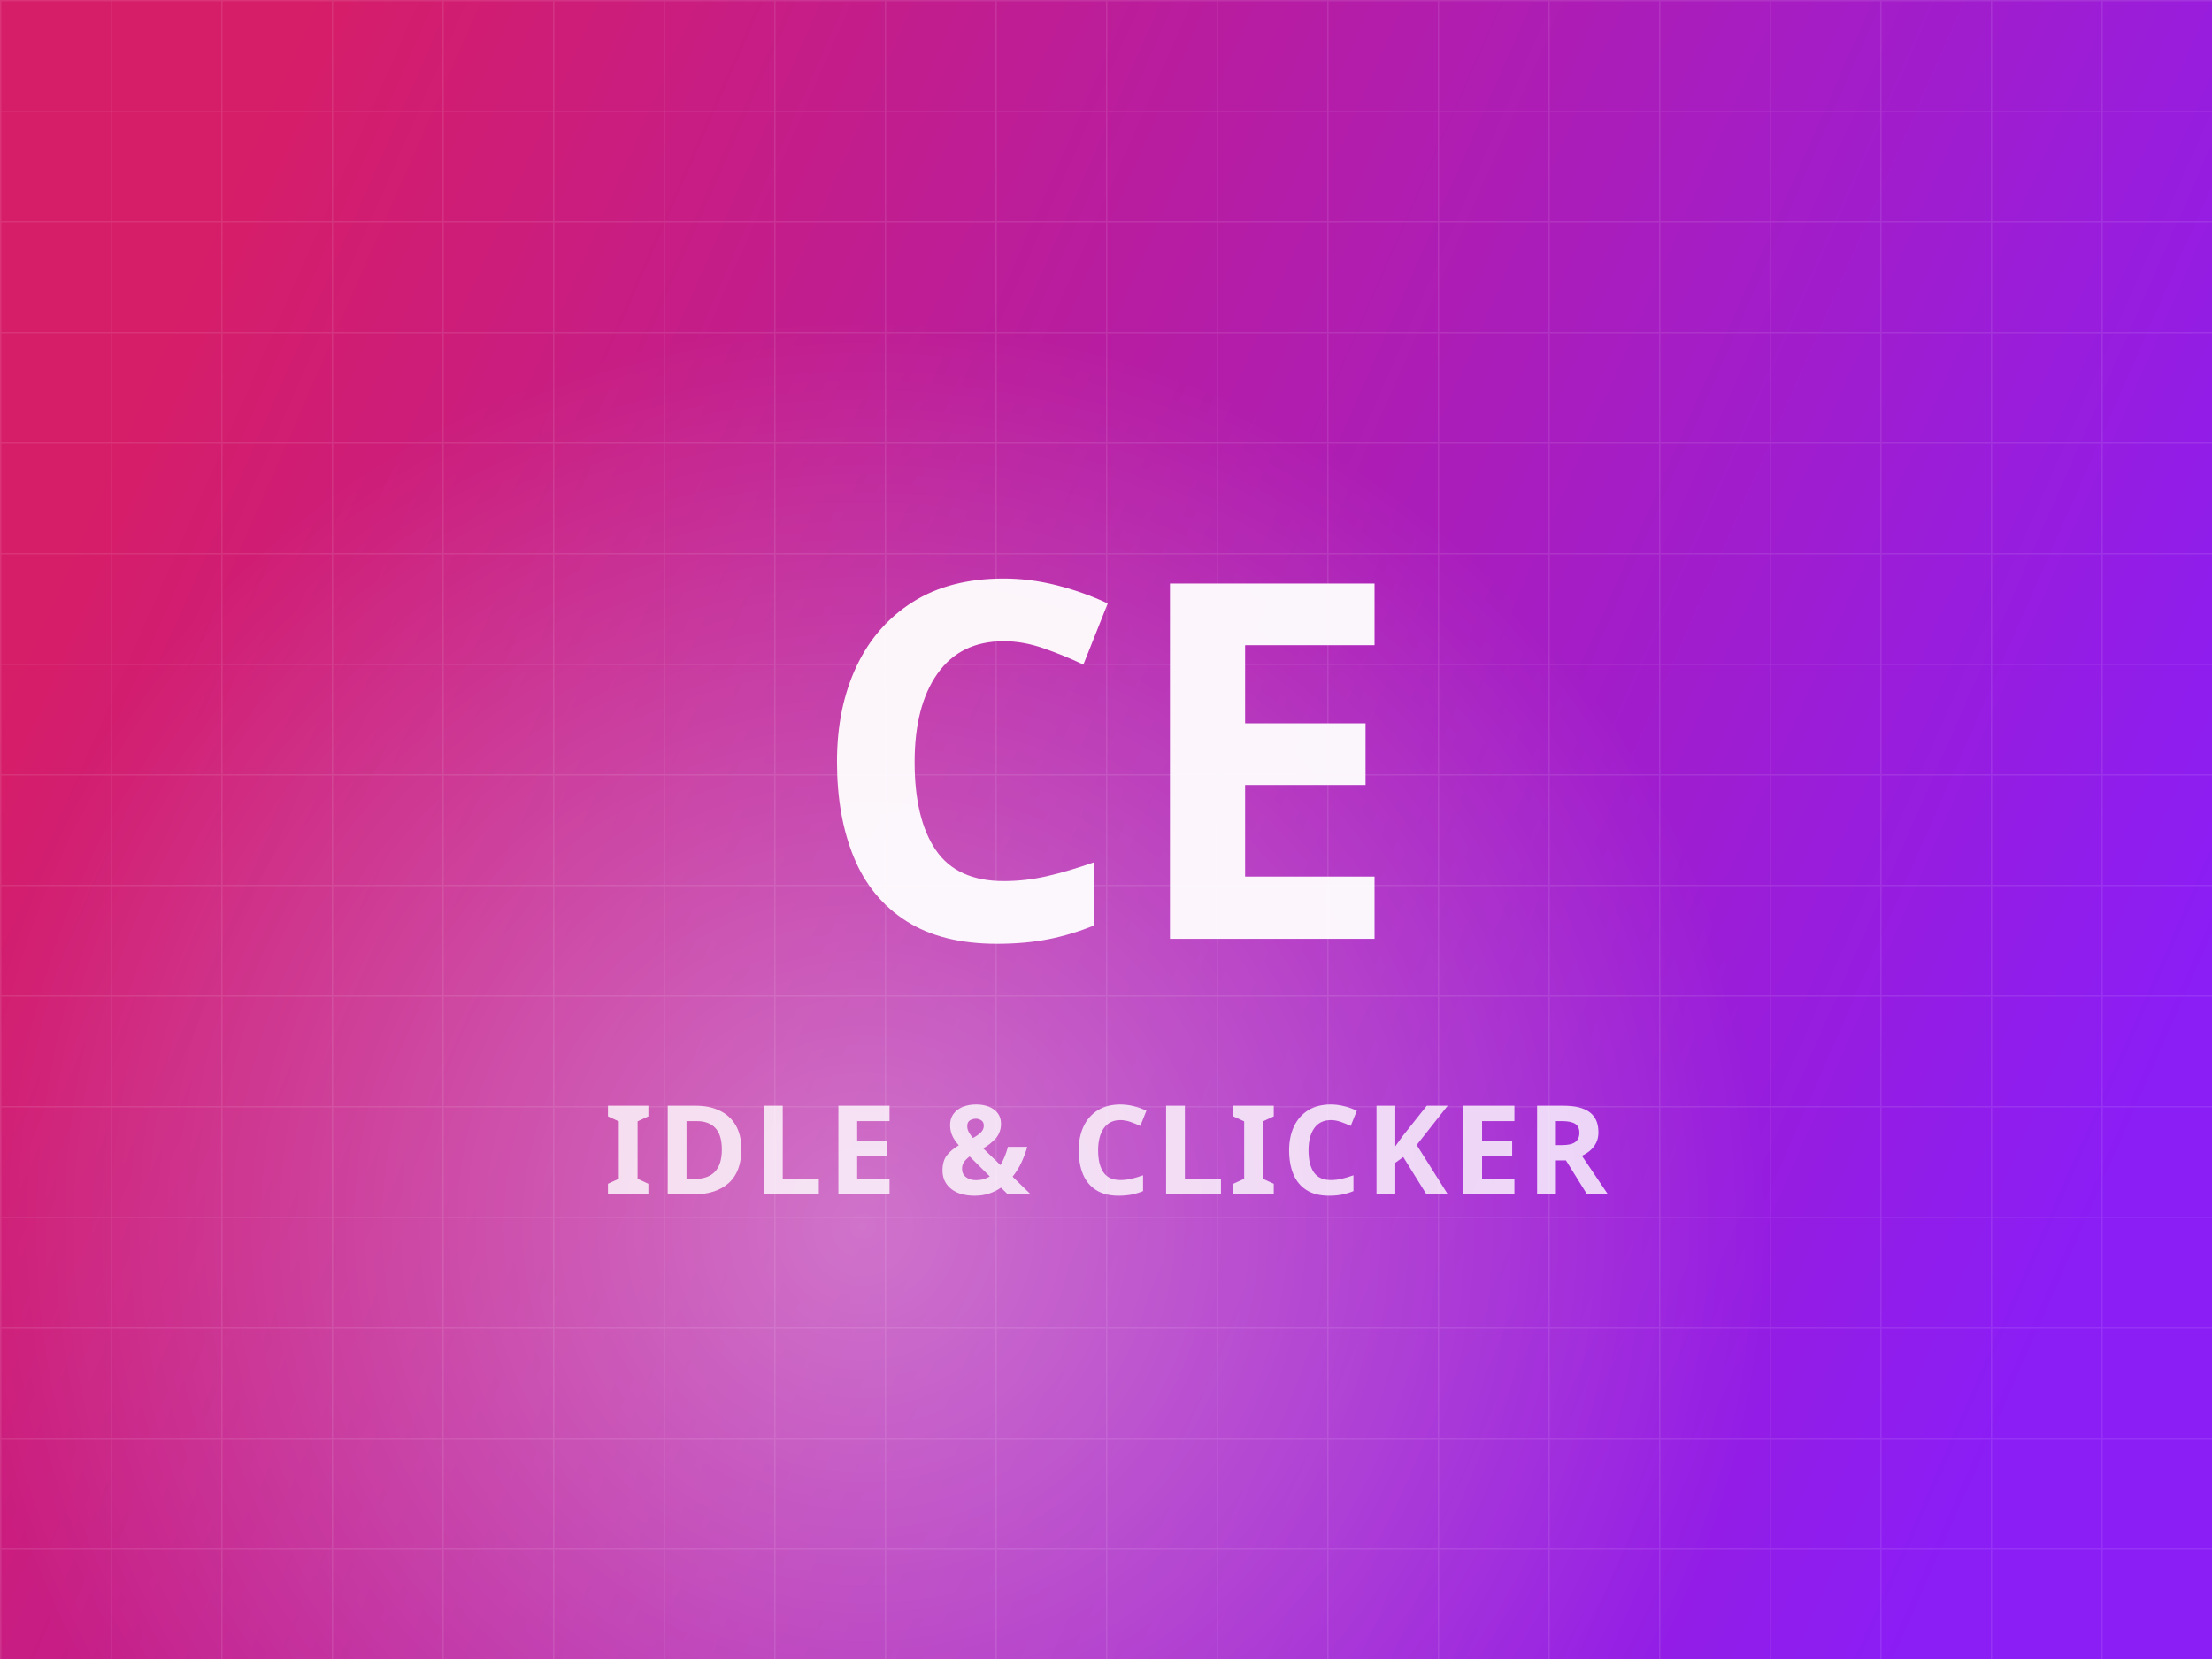
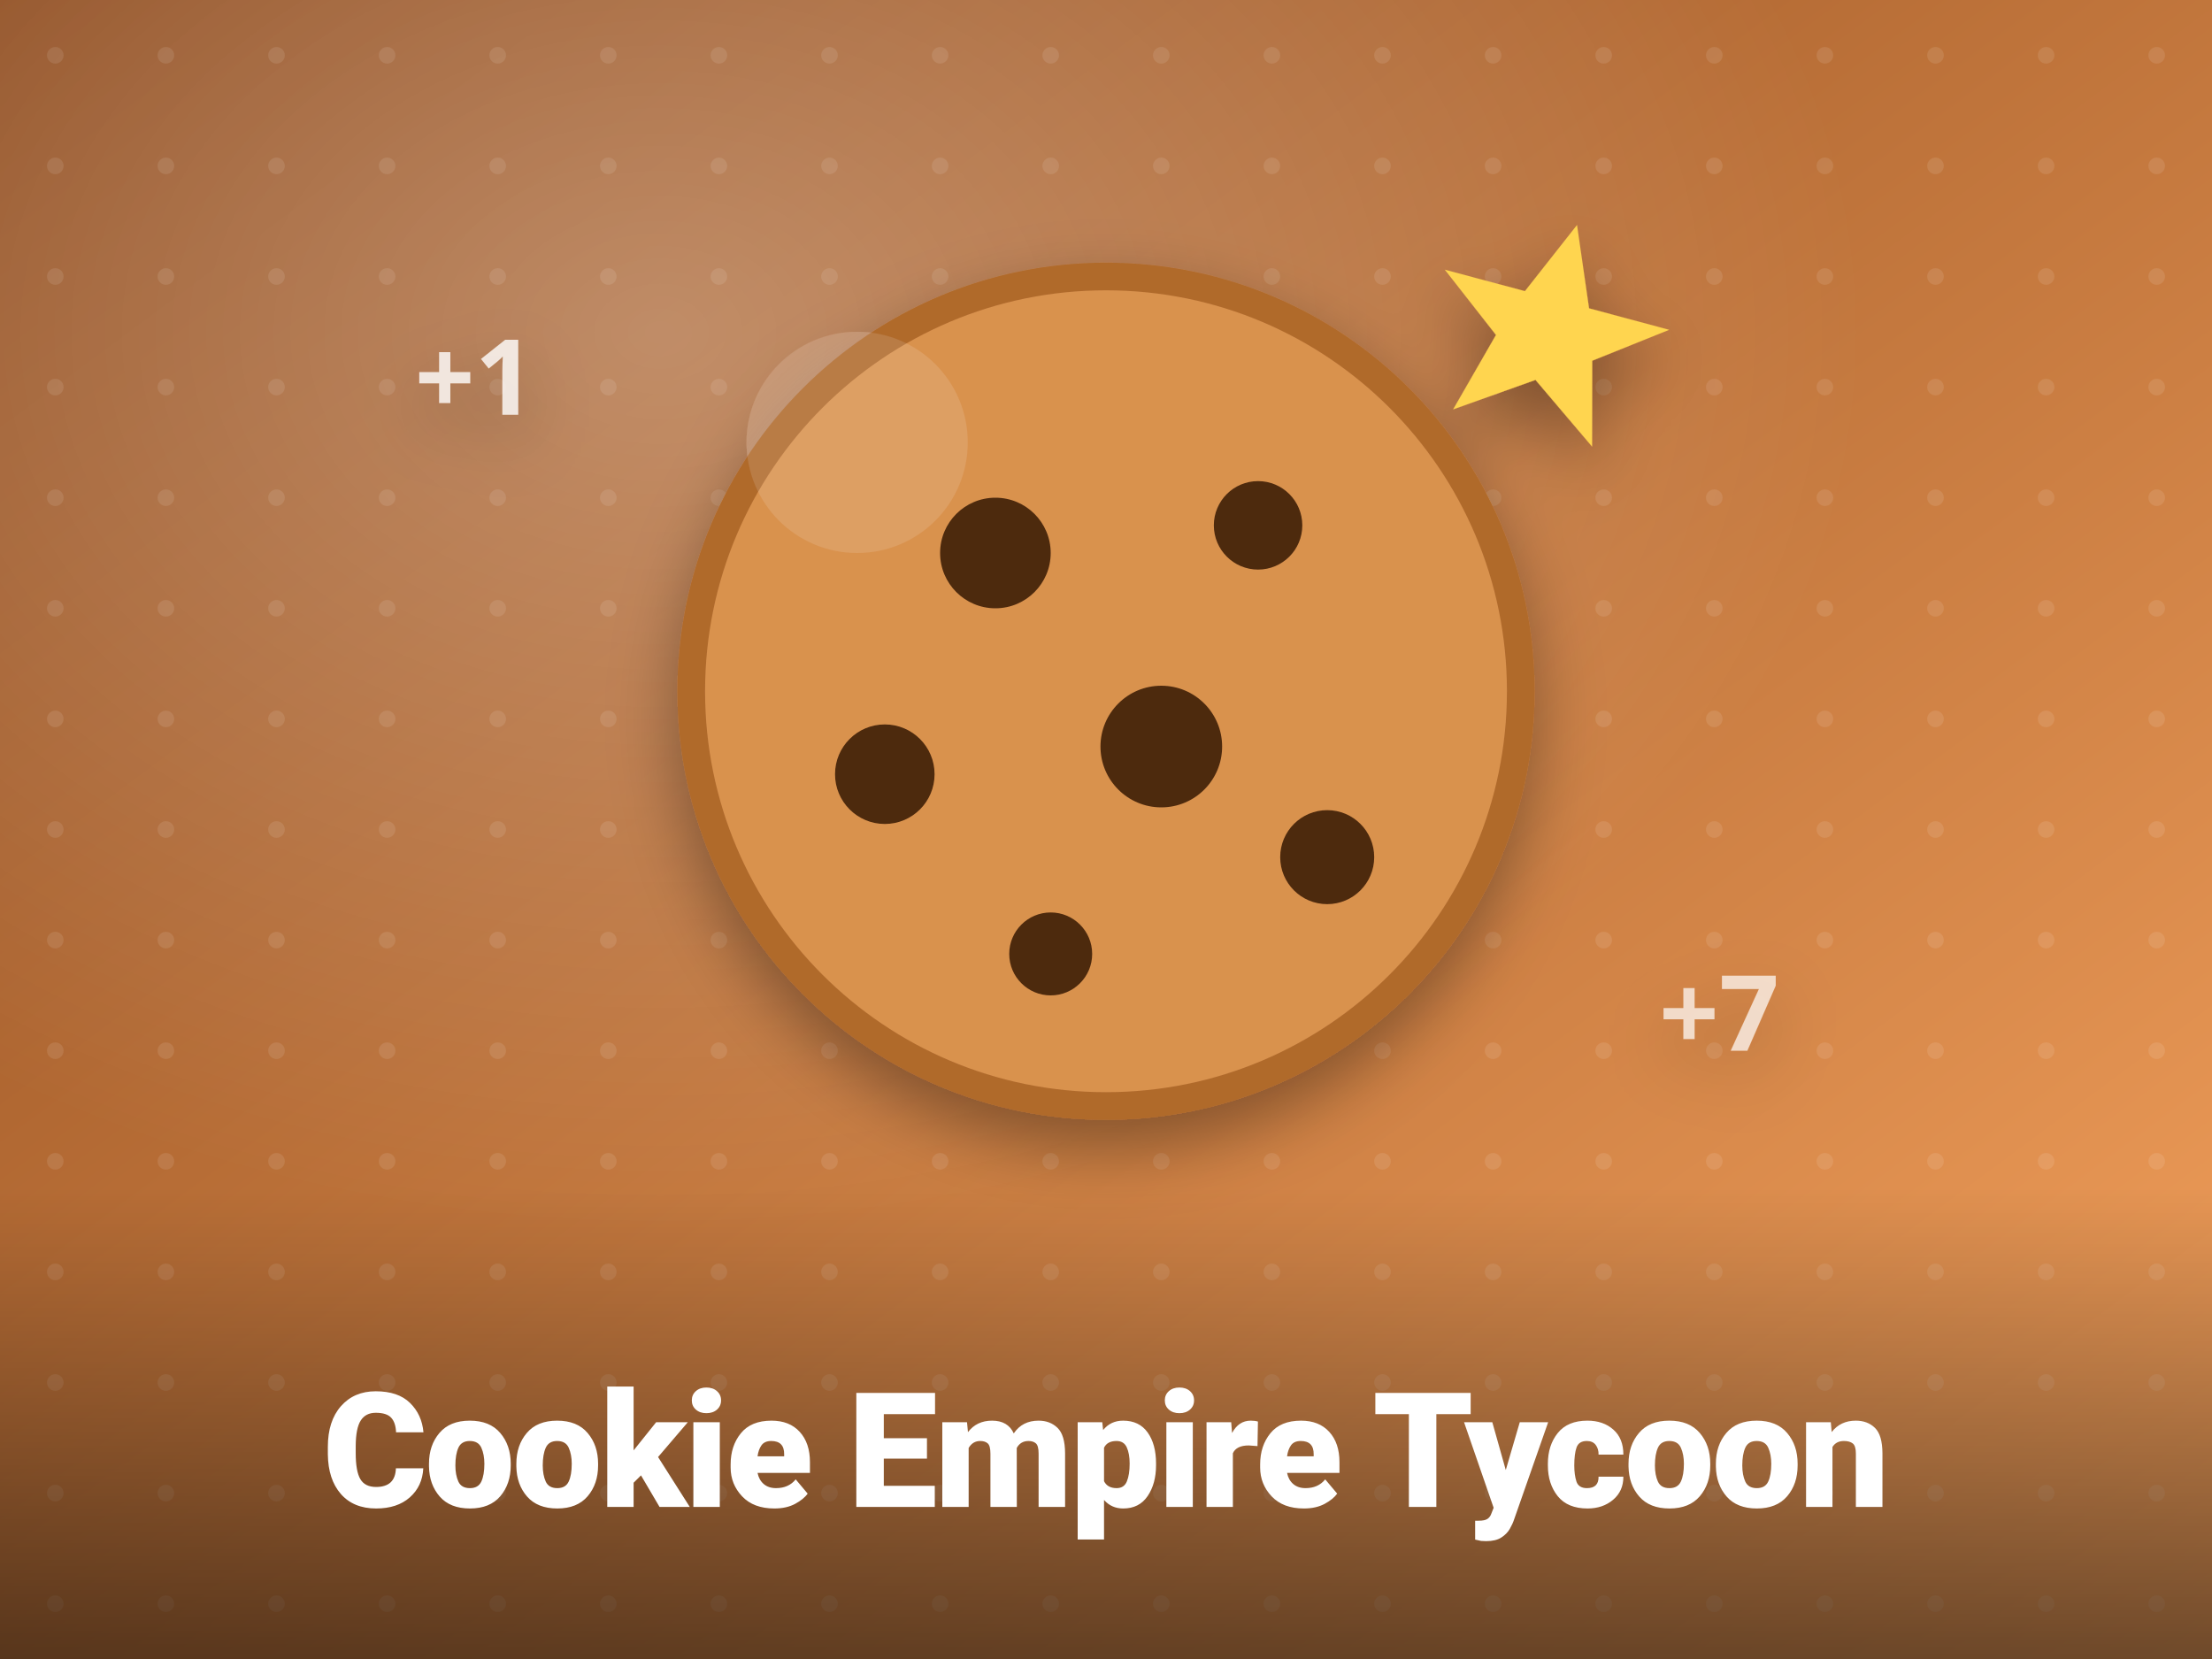
<svg xmlns="http://www.w3.org/2000/svg" width="800" height="600" viewBox="0 0 800 600" role="img" aria-label="Cookie Empire Tycoon">
  <defs>
-     <linearGradient id="g" gradientTransform="rotate(19 .5 .5)">
-       <stop offset="0%" stop-color="#d61d68" />
-       <stop offset="100%" stop-color="#8b1df5" />
+     <linearGradient id="bg" x1="0" y1="0" x2="1" y2="1">
+       <stop offset="0" stop-color="#8e4a1c" />
+       <stop offset="1" stop-color="#f5a25d" />
    </linearGradient>
-     <radialGradient id="glow">
-       <stop offset="0%" stop-color="#ffffff" stop-opacity=".38" />
-       <stop offset="100%" stop-color="#ffffff" stop-opacity="0" />
+     <radialGradient id="hl" cx=".3" cy=".2" r=".9">
+       <stop offset="0" stop-color="#fff" stop-opacity=".28" />
+       <stop offset=".6" stop-color="#fff" stop-opacity="0" />
    </radialGradient>
-     <pattern id="grid" width="40" height="40" patternUnits="userSpaceOnUse">
-       <path d="M40 0H0v40" fill="none" stroke="#ffffff" stroke-opacity=".10" stroke-width="1" />
-     </pattern>
+     <linearGradient id="fade" x1="0" y1="0" x2="0" y2="1">
+       <stop offset="0" stop-color="#000" stop-opacity="0" />
+       <stop offset="1" stop-color="#000" stop-opacity=".55" />
+     </linearGradient>
+     <filter id="sh" x="-20%" y="-20%" width="140%" height="140%">
+       <feDropShadow dx="0" dy="10" stdDeviation="12" flood-color="#000" flood-opacity=".35" />
+     </filter>
  </defs>
-   <rect width="800" height="600" fill="url(#g)" />
-   <rect width="800" height="600" fill="url(#grid)" />
-   <circle cx="312" cy="444" r="330" fill="url(#glow)" />
-   <text x="50%" y="46%" text-anchor="middle" dominant-baseline="middle" font-family="ui-sans-serif, system-ui, sans-serif" font-size="180" font-weight="800" fill="#ffffff" fill-opacity=".95">CE</text>
-   <text x="50%" y="72%" text-anchor="middle" font-family="ui-sans-serif, system-ui, sans-serif" font-size="45" font-weight="600" letter-spacing="1.5" fill="#ffffff" fill-opacity=".8">IDLE &amp; CLICKER</text>
+   <rect width="800" height="600" fill="url(#bg)" />
+   <g fill="#fff" fill-opacity="0.1">
+     <circle cx="20" cy="20" r="3" />
+     <circle cx="20" cy="60" r="3" />
+     <circle cx="20" cy="100" r="3" />
+     <circle cx="20" cy="140" r="3" />
+     <circle cx="20" cy="180" r="3" />
+     <circle cx="20" cy="220" r="3" />
+     <circle cx="20" cy="260" r="3" />
+     <circle cx="20" cy="300" r="3" />
+     <circle cx="20" cy="340" r="3" />
+     <circle cx="20" cy="380" r="3" />
+     <circle cx="20" cy="420" r="3" />
+     <circle cx="20" cy="460" r="3" />
+     <circle cx="20" cy="500" r="3" />
+     <circle cx="20" cy="540" r="3" />
+     <circle cx="20" cy="580" r="3" />
+     <circle cx="60" cy="20" r="3" />
+     <circle cx="60" cy="60" r="3" />
+     <circle cx="60" cy="100" r="3" />
+     <circle cx="60" cy="140" r="3" />
+     <circle cx="60" cy="180" r="3" />
+     <circle cx="60" cy="220" r="3" />
+     <circle cx="60" cy="260" r="3" />
+     <circle cx="60" cy="300" r="3" />
+     <circle cx="60" cy="340" r="3" />
+     <circle cx="60" cy="380" r="3" />
+     <circle cx="60" cy="420" r="3" />
+     <circle cx="60" cy="460" r="3" />
+     <circle cx="60" cy="500" r="3" />
+     <circle cx="60" cy="540" r="3" />
+     <circle cx="60" cy="580" r="3" />
+     <circle cx="100" cy="20" r="3" />
+     <circle cx="100" cy="60" r="3" />
+     <circle cx="100" cy="100" r="3" />
+     <circle cx="100" cy="140" r="3" />
+     <circle cx="100" cy="180" r="3" />
+     <circle cx="100" cy="220" r="3" />
+     <circle cx="100" cy="260" r="3" />
+     <circle cx="100" cy="300" r="3" />
+     <circle cx="100" cy="340" r="3" />
+     <circle cx="100" cy="380" r="3" />
+     <circle cx="100" cy="420" r="3" />
+     <circle cx="100" cy="460" r="3" />
+     <circle cx="100" cy="500" r="3" />
+     <circle cx="100" cy="540" r="3" />
+     <circle cx="100" cy="580" r="3" />
+     <circle cx="140" cy="20" r="3" />
+     <circle cx="140" cy="60" r="3" />
+     <circle cx="140" cy="100" r="3" />
+     <circle cx="140" cy="140" r="3" />
+     <circle cx="140" cy="180" r="3" />
+     <circle cx="140" cy="220" r="3" />
+     <circle cx="140" cy="260" r="3" />
+     <circle cx="140" cy="300" r="3" />
+     <circle cx="140" cy="340" r="3" />
+     <circle cx="140" cy="380" r="3" />
+     <circle cx="140" cy="420" r="3" />
+     <circle cx="140" cy="460" r="3" />
+     <circle cx="140" cy="500" r="3" />
+     <circle cx="140" cy="540" r="3" />
+     <circle cx="140" cy="580" r="3" />
+     <circle cx="180" cy="20" r="3" />
+     <circle cx="180" cy="60" r="3" />
+     <circle cx="180" cy="100" r="3" />
+     <circle cx="180" cy="140" r="3" />
+     <circle cx="180" cy="180" r="3" />
+     <circle cx="180" cy="220" r="3" />
+     <circle cx="180" cy="260" r="3" />
+     <circle cx="180" cy="300" r="3" />
+     <circle cx="180" cy="340" r="3" />
+     <circle cx="180" cy="380" r="3" />
+     <circle cx="180" cy="420" r="3" />
+     <circle cx="180" cy="460" r="3" />
+     <circle cx="180" cy="500" r="3" />
+     <circle cx="180" cy="540" r="3" />
+     <circle cx="180" cy="580" r="3" />
+     <circle cx="220" cy="20" r="3" />
+     <circle cx="220" cy="60" r="3" />
+     <circle cx="220" cy="100" r="3" />
+     <circle cx="220" cy="140" r="3" />
+     <circle cx="220" cy="180" r="3" />
+     <circle cx="220" cy="220" r="3" />
+     <circle cx="220" cy="260" r="3" />
+     <circle cx="220" cy="300" r="3" />
+     <circle cx="220" cy="340" r="3" />
+     <circle cx="220" cy="380" r="3" />
+     <circle cx="220" cy="420" r="3" />
+     <circle cx="220" cy="460" r="3" />
+     <circle cx="220" cy="500" r="3" />
+     <circle cx="220" cy="540" r="3" />
+     <circle cx="220" cy="580" r="3" />
+     <circle cx="260" cy="20" r="3" />
+     <circle cx="260" cy="60" r="3" />
+     <circle cx="260" cy="100" r="3" />
+     <circle cx="260" cy="140" r="3" />
+     <circle cx="260" cy="180" r="3" />
+     <circle cx="260" cy="220" r="3" />
+     <circle cx="260" cy="260" r="3" />
+     <circle cx="260" cy="300" r="3" />
+     <circle cx="260" cy="340" r="3" />
+     <circle cx="260" cy="380" r="3" />
+     <circle cx="260" cy="420" r="3" />
+     <circle cx="260" cy="460" r="3" />
+     <circle cx="260" cy="500" r="3" />
+     <circle cx="260" cy="540" r="3" />
+     <circle cx="260" cy="580" r="3" />
+     <circle cx="300" cy="20" r="3" />
+     <circle cx="300" cy="60" r="3" />
+     <circle cx="300" cy="100" r="3" />
+     <circle cx="300" cy="140" r="3" />
+     <circle cx="300" cy="180" r="3" />
+     <circle cx="300" cy="220" r="3" />
+     <circle cx="300" cy="260" r="3" />
+     <circle cx="300" cy="300" r="3" />
+     <circle cx="300" cy="340" r="3" />
+     <circle cx="300" cy="380" r="3" />
+     <circle cx="300" cy="420" r="3" />
+     <circle cx="300" cy="460" r="3" />
+     <circle cx="300" cy="500" r="3" />
+     <circle cx="300" cy="540" r="3" />
+     <circle cx="300" cy="580" r="3" />
+     <circle cx="340" cy="20" r="3" />
+     <circle cx="340" cy="60" r="3" />
+     <circle cx="340" cy="100" r="3" />
+     <circle cx="340" cy="140" r="3" />
+     <circle cx="340" cy="180" r="3" />
+     <circle cx="340" cy="220" r="3" />
+     <circle cx="340" cy="260" r="3" />
+     <circle cx="340" cy="300" r="3" />
+     <circle cx="340" cy="340" r="3" />
+     <circle cx="340" cy="380" r="3" />
+     <circle cx="340" cy="420" r="3" />
+     <circle cx="340" cy="460" r="3" />
+     <circle cx="340" cy="500" r="3" />
+     <circle cx="340" cy="540" r="3" />
+     <circle cx="340" cy="580" r="3" />
+     <circle cx="380" cy="20" r="3" />
+     <circle cx="380" cy="60" r="3" />
+     <circle cx="380" cy="100" r="3" />
+     <circle cx="380" cy="140" r="3" />
+     <circle cx="380" cy="180" r="3" />
+     <circle cx="380" cy="220" r="3" />
+     <circle cx="380" cy="260" r="3" />
+     <circle cx="380" cy="300" r="3" />
+     <circle cx="380" cy="340" r="3" />
+     <circle cx="380" cy="380" r="3" />
+     <circle cx="380" cy="420" r="3" />
+     <circle cx="380" cy="460" r="3" />
+     <circle cx="380" cy="500" r="3" />
+     <circle cx="380" cy="540" r="3" />
+     <circle cx="380" cy="580" r="3" />
+     <circle cx="420" cy="20" r="3" />
+     <circle cx="420" cy="60" r="3" />
+     <circle cx="420" cy="100" r="3" />
+     <circle cx="420" cy="140" r="3" />
+     <circle cx="420" cy="180" r="3" />
+     <circle cx="420" cy="220" r="3" />
+     <circle cx="420" cy="260" r="3" />
+     <circle cx="420" cy="300" r="3" />
+     <circle cx="420" cy="340" r="3" />
+     <circle cx="420" cy="380" r="3" />
+     <circle cx="420" cy="420" r="3" />
+     <circle cx="420" cy="460" r="3" />
+     <circle cx="420" cy="500" r="3" />
+     <circle cx="420" cy="540" r="3" />
+     <circle cx="420" cy="580" r="3" />
+     <circle cx="460" cy="20" r="3" />
+     <circle cx="460" cy="60" r="3" />
+     <circle cx="460" cy="100" r="3" />
+     <circle cx="460" cy="140" r="3" />
+     <circle cx="460" cy="180" r="3" />
+     <circle cx="460" cy="220" r="3" />
+     <circle cx="460" cy="260" r="3" />
+     <circle cx="460" cy="300" r="3" />
+     <circle cx="460" cy="340" r="3" />
+     <circle cx="460" cy="380" r="3" />
+     <circle cx="460" cy="420" r="3" />
+     <circle cx="460" cy="460" r="3" />
+     <circle cx="460" cy="500" r="3" />
+     <circle cx="460" cy="540" r="3" />
+     <circle cx="460" cy="580" r="3" />
+     <circle cx="500" cy="20" r="3" />
+     <circle cx="500" cy="60" r="3" />
+     <circle cx="500" cy="100" r="3" />
+     <circle cx="500" cy="140" r="3" />
+     <circle cx="500" cy="180" r="3" />
+     <circle cx="500" cy="220" r="3" />
+     <circle cx="500" cy="260" r="3" />
+     <circle cx="500" cy="300" r="3" />
+     <circle cx="500" cy="340" r="3" />
+     <circle cx="500" cy="380" r="3" />
+     <circle cx="500" cy="420" r="3" />
+     <circle cx="500" cy="460" r="3" />
+     <circle cx="500" cy="500" r="3" />
+     <circle cx="500" cy="540" r="3" />
+     <circle cx="500" cy="580" r="3" />
+     <circle cx="540" cy="20" r="3" />
+     <circle cx="540" cy="60" r="3" />
+     <circle cx="540" cy="100" r="3" />
+     <circle cx="540" cy="140" r="3" />
+     <circle cx="540" cy="180" r="3" />
+     <circle cx="540" cy="220" r="3" />
+     <circle cx="540" cy="260" r="3" />
+     <circle cx="540" cy="300" r="3" />
+     <circle cx="540" cy="340" r="3" />
+     <circle cx="540" cy="380" r="3" />
+     <circle cx="540" cy="420" r="3" />
+     <circle cx="540" cy="460" r="3" />
+     <circle cx="540" cy="500" r="3" />
+     <circle cx="540" cy="540" r="3" />
+     <circle cx="540" cy="580" r="3" />
+     <circle cx="580" cy="20" r="3" />
+     <circle cx="580" cy="60" r="3" />
+     <circle cx="580" cy="100" r="3" />
+     <circle cx="580" cy="140" r="3" />
+     <circle cx="580" cy="180" r="3" />
+     <circle cx="580" cy="220" r="3" />
+     <circle cx="580" cy="260" r="3" />
+     <circle cx="580" cy="300" r="3" />
+     <circle cx="580" cy="340" r="3" />
+     <circle cx="580" cy="380" r="3" />
+     <circle cx="580" cy="420" r="3" />
+     <circle cx="580" cy="460" r="3" />
+     <circle cx="580" cy="500" r="3" />
+     <circle cx="580" cy="540" r="3" />
+     <circle cx="580" cy="580" r="3" />
+     <circle cx="620" cy="20" r="3" />
+     <circle cx="620" cy="60" r="3" />
+     <circle cx="620" cy="100" r="3" />
+     <circle cx="620" cy="140" r="3" />
+     <circle cx="620" cy="180" r="3" />
+     <circle cx="620" cy="220" r="3" />
+     <circle cx="620" cy="260" r="3" />
+     <circle cx="620" cy="300" r="3" />
+     <circle cx="620" cy="340" r="3" />
+     <circle cx="620" cy="380" r="3" />
+     <circle cx="620" cy="420" r="3" />
+     <circle cx="620" cy="460" r="3" />
+     <circle cx="620" cy="500" r="3" />
+     <circle cx="620" cy="540" r="3" />
+     <circle cx="620" cy="580" r="3" />
+     <circle cx="660" cy="20" r="3" />
+     <circle cx="660" cy="60" r="3" />
+     <circle cx="660" cy="100" r="3" />
+     <circle cx="660" cy="140" r="3" />
+     <circle cx="660" cy="180" r="3" />
+     <circle cx="660" cy="220" r="3" />
+     <circle cx="660" cy="260" r="3" />
+     <circle cx="660" cy="300" r="3" />
+     <circle cx="660" cy="340" r="3" />
+     <circle cx="660" cy="380" r="3" />
+     <circle cx="660" cy="420" r="3" />
+     <circle cx="660" cy="460" r="3" />
+     <circle cx="660" cy="500" r="3" />
+     <circle cx="660" cy="540" r="3" />
+     <circle cx="660" cy="580" r="3" />
+     <circle cx="700" cy="20" r="3" />
+     <circle cx="700" cy="60" r="3" />
+     <circle cx="700" cy="100" r="3" />
+     <circle cx="700" cy="140" r="3" />
+     <circle cx="700" cy="180" r="3" />
+     <circle cx="700" cy="220" r="3" />
+     <circle cx="700" cy="260" r="3" />
+     <circle cx="700" cy="300" r="3" />
+     <circle cx="700" cy="340" r="3" />
+     <circle cx="700" cy="380" r="3" />
+     <circle cx="700" cy="420" r="3" />
+     <circle cx="700" cy="460" r="3" />
+     <circle cx="700" cy="500" r="3" />
+     <circle cx="700" cy="540" r="3" />
+     <circle cx="700" cy="580" r="3" />
+     <circle cx="740" cy="20" r="3" />
+     <circle cx="740" cy="60" r="3" />
+     <circle cx="740" cy="100" r="3" />
+     <circle cx="740" cy="140" r="3" />
+     <circle cx="740" cy="180" r="3" />
+     <circle cx="740" cy="220" r="3" />
+     <circle cx="740" cy="260" r="3" />
+     <circle cx="740" cy="300" r="3" />
+     <circle cx="740" cy="340" r="3" />
+     <circle cx="740" cy="380" r="3" />
+     <circle cx="740" cy="420" r="3" />
+     <circle cx="740" cy="460" r="3" />
+     <circle cx="740" cy="500" r="3" />
+     <circle cx="740" cy="540" r="3" />
+     <circle cx="740" cy="580" r="3" />
+     <circle cx="780" cy="20" r="3" />
+     <circle cx="780" cy="60" r="3" />
+     <circle cx="780" cy="100" r="3" />
+     <circle cx="780" cy="140" r="3" />
+     <circle cx="780" cy="180" r="3" />
+     <circle cx="780" cy="220" r="3" />
+     <circle cx="780" cy="260" r="3" />
+     <circle cx="780" cy="300" r="3" />
+     <circle cx="780" cy="340" r="3" />
+     <circle cx="780" cy="380" r="3" />
+     <circle cx="780" cy="420" r="3" />
+     <circle cx="780" cy="460" r="3" />
+     <circle cx="780" cy="500" r="3" />
+     <circle cx="780" cy="540" r="3" />
+     <circle cx="780" cy="580" r="3" />
+   </g>
+   <rect width="800" height="600" fill="url(#hl)" />
+   <g filter="url(#sh)">
+     <g transform="translate(400 250)">
+       <circle r="150" fill="#d9924e" />
+       <circle r="150" fill="none" stroke="#b06a2c" stroke-width="10" />
+       <circle cx="-40" cy="-50" r="20" fill="#4e2a0e" />
+       <circle cx="55" cy="-60" r="16" fill="#4e2a0e" />
+       <circle cx="-80" cy="30" r="18" fill="#4e2a0e" />
+       <circle cx="20" cy="20" r="22" fill="#4e2a0e" />
+       <circle cx="80" cy="60" r="17" fill="#4e2a0e" />
+       <circle cx="-20" cy="95" r="15" fill="#4e2a0e" />
+       <circle cx="-90" cy="-90" r="40" fill="#fff" opacity=".12" />
+     </g>
+     <g transform="translate(560 120) rotate(15)">
+       <path d="M0 -40 L12 -12 L42 -12 L18 6 L26 36 L0 18 L-26 36 L-18 6 L-42 -12 L-12 -12Z" fill="#ffd54f" />
+     </g>
+     <g fill="#fff" font-family="ui-sans-serif,system-ui" font-weight="800" font-size="38">
+       <text x="150" y="150" opacity=".8">+1</text>
+       <text x="600" y="380" opacity=".7">+7</text>
+     </g>
+   </g>
+   <rect y="430" width="800" height="170" fill="url(#fade)" />
+   <text x="400" y="545" text-anchor="middle" font-family="ui-sans-serif,system-ui,-apple-system,Segoe UI,Roboto,sans-serif" font-size="58" font-weight="800" fill="#fff" letter-spacing="-1">Cookie Empire Tycoon</text>
</svg>
